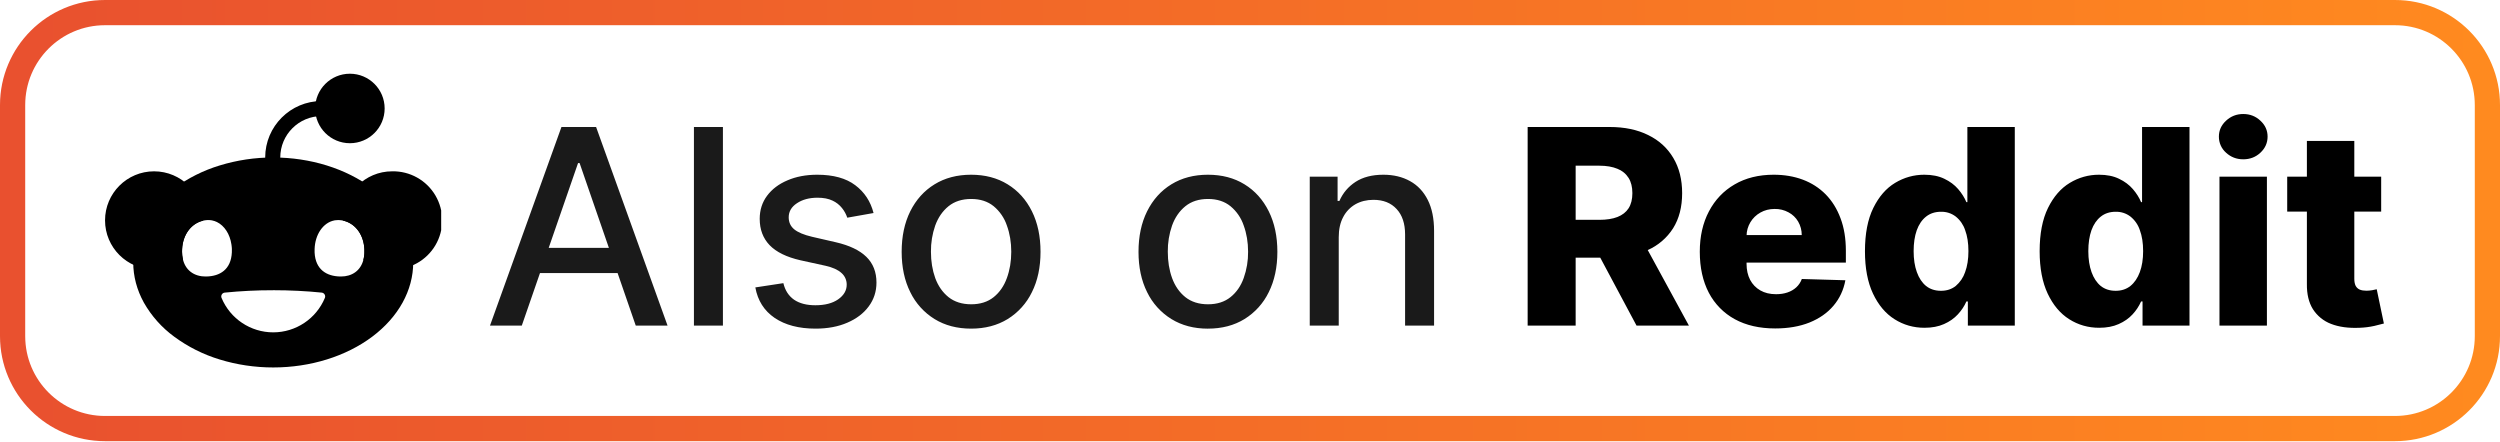
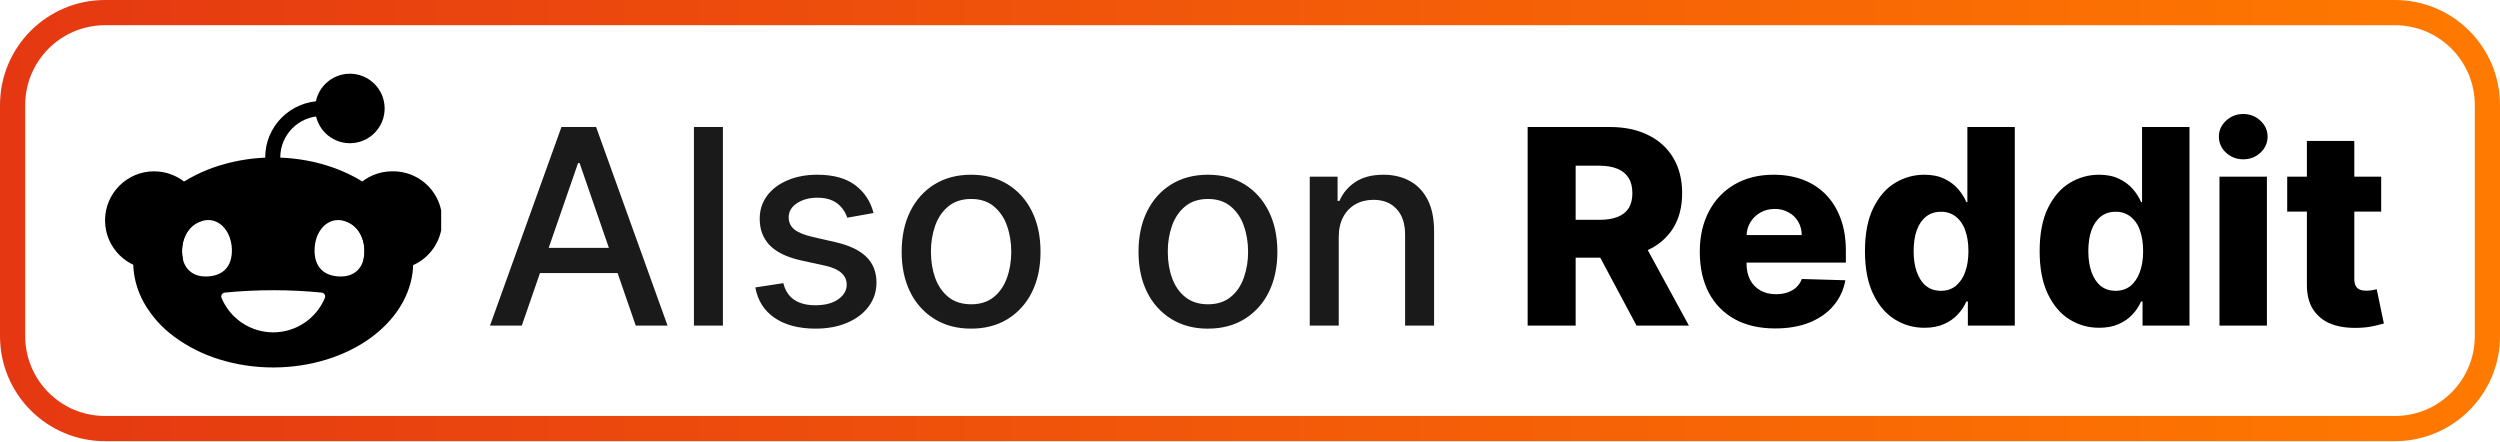
<svg xmlns="http://www.w3.org/2000/svg" width="119" height="21" fill="none" viewBox="0 0 119 21">
  <rect width="119" height="21" fill="currentColor" class="fill" rx="5" />
-   <rect width="117.8" height="19.8" x=".6" y=".6" stroke="url(#paint0_linear_2035_27)" stroke-opacity=".88" stroke-width="1.2" rx="4.4" />
+   <rect width="117.8" height="19.8" x=".6" y=".6" stroke="url(#paint0_linear_2035_27)" stroke-width="1.2" rx="4.4" />
  <g clip-path="url(#clip0_2035_27)">
    <path fill="currentColor" d="M18.666 8.155a2.334 2.334 0 0 0-2.334 2.334l.001.013.054.013h.001a1.1 1.1 0 0 1 .056.017h.002c.49.16.867.65.899 1.333.002.06.002.116 0 .171-.001.018-.001.037-.003.055l-.001.018-.006.053c-.008.074-.02.145-.038.21.398.291.877.449 1.369.45a2.334 2.334 0 1 0 0-4.667ZM7.334 8.155a2.334 2.334 0 1 0 0 4.668c.497-.002.98-.162 1.379-.458a1.538 1.538 0 0 1-.048-.405v-.006l.003-.073v-.016c.033-.728.46-1.237.999-1.36l.001-.016a2.334 2.334 0 0 0-2.334-2.334Z" class="base" />
    <path fill="currentColor" d="M13.006 7.496a8.63 8.63 0 0 0-2.55.38A7.127 7.127 0 0 0 8.294 8.96a5.18 5.18 0 0 0-1.445 1.62 3.94 3.94 0 0 0-.507 1.913c0 .657.172 1.307.507 1.913a5.18 5.18 0 0 0 1.445 1.621 7.126 7.126 0 0 0 2.162 1.084c.809.25 1.675.38 2.55.38 1.767 0 3.462-.527 4.711-1.464 1.25-.937 1.952-2.208 1.952-3.534 0-1.325-.702-2.596-1.952-3.533-1.25-.937-2.944-1.464-4.71-1.464Zm-3.084 2.978.06.003c.02.001.04.003.058.006h.003a.896.896 0 0 1 .054.008l.004.002a.93.93 0 0 1 .225.076c.356.174.617.572.69 1.066l.01.074.002.02.005.056.002.018.002.057v.019c.001.045 0 .09-.001.136v.002c-.039.818-.574 1.13-1.207 1.144h-.048c-.06 0-.12-.003-.179-.011-.53-.07-.92-.45-.936-1.132v-.064c0-.024 0-.048.002-.073v-.016c.035-.761.5-1.285 1.073-1.376.06-.01.12-.015.18-.015Zm6.167 0c.021 0 .042.002.062.003.02 0 .04.002.06.005l.059.007h.001c.04.006.078.015.116.025h.001c.019.006.038.011.056.018h.002c.49.16.867.65.899 1.333.002.06.002.116 0 .171-.001.018-.001.037-.003.055l-.001.018-.006.053c-.064.587-.43.92-.916.987a1.39 1.39 0 0 1-.188.012h-.05c-.632-.015-1.167-.326-1.206-1.144v-.157c.02-.7.408-1.262.935-1.367l.004-.002.043-.006a.883.883 0 0 1 .132-.01Zm-3.083 3.34c.81 0 1.587.041 2.306.114.122.012.2.139.152.253a2.664 2.664 0 0 1-4.918 0 .183.183 0 0 1 .153-.253 22.93 22.93 0 0 1 2.307-.113ZM16.655 6.817a1.654 1.654 0 1 0 0-3.308 1.654 1.654 0 0 0 0 3.308Z" class="base" />
    <path fill="currentColor" d="M12.982 7.707c-.199 0-.359-.082-.359-.21a2.69 2.69 0 0 1 2.688-2.688.358.358 0 1 1 0 .717c-1.087 0-1.97.883-1.97 1.97 0 .128-.16.21-.359.21Z" class="base" />
  </g>
  <path fill="currentColor" d="M24.837 15.5h-1.514l3.402-9.455h1.649l3.402 9.455h-1.514l-2.673-7.737h-.074L24.837 15.5Zm.254-3.702h4.912v1.2h-4.912v-1.2Zm9.32-5.753V15.5h-1.38V6.045h1.38Zm7.17 4.095-1.25.222a1.485 1.485 0 0 0-.25-.457 1.233 1.233 0 0 0-.453-.356c-.19-.092-.429-.138-.715-.138-.39 0-.717.088-.979.263-.261.172-.392.396-.392.67 0 .236.088.427.263.572.175.144.459.263.85.355l1.126.259c.652.15 1.139.383 1.459.697.32.314.48.722.48 1.223 0 .425-.123.804-.37 1.136-.243.33-.583.588-1.02.775-.434.188-.937.282-1.51.282-.793 0-1.441-.17-1.943-.508-.502-.341-.81-.826-.923-1.454l1.334-.203c.083.348.254.61.512.79.259.175.596.262 1.011.262.453 0 .815-.093 1.085-.281.271-.19.407-.423.407-.697a.725.725 0 0 0-.25-.559c-.163-.15-.414-.264-.752-.341l-1.2-.263c-.662-.151-1.151-.391-1.468-.72-.315-.33-.471-.747-.471-1.252 0-.418.117-.785.35-1.098.234-.314.557-.56.97-.734.412-.179.885-.268 1.417-.268.767 0 1.37.166 1.81.498.44.33.73.771.872 1.325Zm4.643 5.503c-.664 0-1.245-.152-1.74-.457a3.082 3.082 0 0 1-1.154-1.279c-.274-.547-.411-1.188-.411-1.92 0-.736.137-1.379.41-1.93.275-.55.66-.979 1.155-1.283.495-.305 1.076-.457 1.74-.457.665 0 1.245.152 1.74.457.496.304.881.732 1.155 1.283.274.551.41 1.194.41 1.93 0 .732-.136 1.373-.41 1.92a3.082 3.082 0 0 1-1.154 1.28c-.496.304-1.076.456-1.74.456Zm.005-1.159c.43 0 .788-.114 1.071-.341.283-.228.492-.531.628-.91.138-.378.208-.795.208-1.25 0-.453-.07-.869-.208-1.247a2.03 2.03 0 0 0-.628-.919c-.283-.23-.64-.346-1.071-.346-.434 0-.794.115-1.08.346-.283.23-.494.537-.633.919a3.677 3.677 0 0 0-.203 1.246c0 .456.068.873.203 1.251.139.379.35.682.633.91.286.227.646.341 1.08.341Zm11.269 1.16c-.665 0-1.245-.153-1.74-.458a3.083 3.083 0 0 1-1.155-1.279c-.274-.547-.41-1.188-.41-1.92 0-.736.136-1.379.41-1.93.274-.55.659-.979 1.154-1.283.496-.305 1.076-.457 1.74-.457.666 0 1.246.152 1.741.457.496.304.88.732 1.154 1.283.274.551.411 1.194.411 1.93 0 .732-.137 1.373-.41 1.92a3.082 3.082 0 0 1-1.155 1.28c-.495.304-1.075.456-1.74.456Zm.004-1.16c.431 0 .788-.114 1.071-.341.284-.228.493-.531.628-.91a3.62 3.62 0 0 0 .208-1.25c0-.453-.07-.869-.208-1.247a2.03 2.03 0 0 0-.628-.919c-.283-.23-.64-.346-1.07-.346-.435 0-.795.115-1.08.346-.284.23-.495.537-.633.919a3.677 3.677 0 0 0-.203 1.246c0 .456.067.873.203 1.251.138.379.349.682.632.91.286.227.646.341 1.08.341Zm6.222-3.194v4.21h-1.38V8.41h1.325v1.153h.088c.163-.375.418-.677.766-.905.35-.227.792-.341 1.325-.341.483 0 .906.101 1.27.304.363.2.644.499.844.896.2.397.3.888.3 1.473v4.51h-1.38v-4.344c0-.514-.134-.916-.402-1.205-.267-.292-.635-.439-1.103-.439-.32 0-.605.07-.854.208a1.494 1.494 0 0 0-.586.61c-.142.264-.213.584-.213.96Z" class="tagline" />
  <path fill="currentColor" d="M72.716 15.5V6.045h3.905c.708 0 1.319.128 1.833.384.517.252.915.615 1.196 1.09.28.47.42 1.029.42 1.675 0 .655-.143 1.212-.43 1.671a2.743 2.743 0 0 1-1.219 1.043c-.526.237-1.149.356-1.87.356h-2.469v-1.8h2.045c.345 0 .633-.045.863-.135.234-.092.411-.23.531-.415.12-.188.18-.428.18-.72s-.06-.534-.18-.725a1.084 1.084 0 0 0-.53-.434c-.234-.098-.522-.148-.864-.148h-1.126V15.5h-2.285Zm5.322-4.321 2.355 4.321H77.9l-2.308-4.321h2.446Zm6.46 4.455c-.742 0-1.382-.146-1.92-.439a3.033 3.033 0 0 1-1.238-1.26c-.286-.548-.43-1.199-.43-1.953 0-.732.146-1.372.435-1.92.29-.551.697-.979 1.223-1.284.526-.307 1.147-.461 1.86-.461.505 0 .967.078 1.386.235.418.157.78.39 1.085.697.304.308.541.688.71 1.14.17.45.254.965.254 1.547v.563H81.7v-1.31h4.063a1.272 1.272 0 0 0-.171-.643 1.16 1.16 0 0 0-.457-.438 1.319 1.319 0 0 0-.66-.162c-.252 0-.479.057-.679.171a1.284 1.284 0 0 0-.66 1.108v1.334c0 .29.057.543.17.762.115.216.276.383.486.503.209.12.458.18.748.18.2 0 .381-.027.544-.083.163-.055.303-.137.42-.244a1.01 1.01 0 0 0 .263-.397l2.073.06c-.086.464-.275.869-.568 1.214-.289.341-.669.607-1.14.798-.47.188-1.016.282-1.634.282Zm7.108-.032c-.523 0-.998-.136-1.426-.407-.428-.27-.77-.677-1.025-1.218-.256-.542-.383-1.215-.383-2.018 0-.834.132-1.52.397-2.059.264-.538.61-.937 1.038-1.195.431-.259.894-.388 1.39-.388.372 0 .69.064.956.194.264.126.483.289.655.489.172.2.303.408.392.623h.047V6.045h2.257V15.5H93.67v-1.15h-.07c-.095.219-.23.424-.406.614-.175.191-.395.345-.66.462-.262.117-.57.176-.928.176Zm.785-1.76c.274 0 .508-.076.702-.23a1.49 1.49 0 0 0 .447-.66c.105-.283.157-.616.157-.998 0-.387-.052-.721-.157-1.001a1.381 1.381 0 0 0-.447-.646 1.109 1.109 0 0 0-.702-.227c-.28 0-.517.077-.711.231-.194.154-.342.37-.443.651-.099.28-.148.61-.148.992s.05.715.153.998c.101.283.247.503.438.66.194.154.43.23.711.23Zm7.53 1.76c-.523 0-.998-.136-1.426-.407-.428-.27-.77-.677-1.025-1.218-.255-.542-.383-1.215-.383-2.018 0-.834.132-1.52.397-2.059.265-.538.611-.937 1.039-1.195.43-.259.894-.388 1.39-.388.372 0 .69.064.955.194.265.126.483.289.656.489.172.2.303.408.392.623h.046V6.045h2.258V15.5h-2.235v-1.15h-.069a2.24 2.24 0 0 1-.406.614c-.176.191-.396.345-.661.462-.261.117-.57.176-.927.176Zm.785-1.76c.274 0 .508-.076.702-.23.194-.157.343-.377.448-.66.105-.283.157-.616.157-.998 0-.387-.052-.721-.157-1.001a1.384 1.384 0 0 0-.448-.646 1.11 1.11 0 0 0-.702-.227c-.28 0-.517.077-.71.231-.194.154-.342.37-.444.651-.098.28-.148.61-.148.992s.051.715.153.998c.101.283.248.503.438.66.194.154.431.23.711.23Zm4.941 1.658V8.41h2.258v7.09h-2.258Zm1.131-7.917c-.317 0-.589-.105-.817-.314a1.01 1.01 0 0 1-.342-.767c0-.295.114-.547.342-.757.228-.212.5-.318.817-.318.32 0 .593.106.817.318.228.21.342.462.342.757 0 .299-.114.554-.342.767-.224.21-.497.314-.817.314Zm6.566.826v1.662h-4.473V8.409h4.473Zm-3.536-1.699h2.257v6.56c0 .139.022.251.065.337a.402.402 0 0 0 .198.18c.087.034.19.051.31.051.086 0 .177-.008.272-.023.099-.018.172-.034.222-.046l.341 1.63c-.107.03-.26.069-.457.115a3.797 3.797 0 0 1-.697.088c-.529.024-.983-.037-1.362-.185a1.767 1.767 0 0 1-.863-.702c-.197-.317-.292-.715-.286-1.195V6.71Z" class="base" />
  <defs>
    <linearGradient id="paint0_linear_2035_27" x1="0" x2="119" y1="10.5" y2="10.5" gradientUnits="userSpaceOnUse">
      <stop stop-color="#E53812" />
      <stop offset="1" stop-color="#FF7A00" />
    </linearGradient>
    <clipPath id="clip0_2035_27">
      <path fill="currentColor" d="M5 2.5h16v16H5z" class="base" />
    </clipPath>
  </defs>
  <style>.fill{color:#fff}.base{color:#000}.tagline{color:#1a1a1a}@media (prefers-color-scheme:dark){.fill{color:#000}.base{color:#fff}.tagline{color:#e8e8e8}}</style>
</svg>
